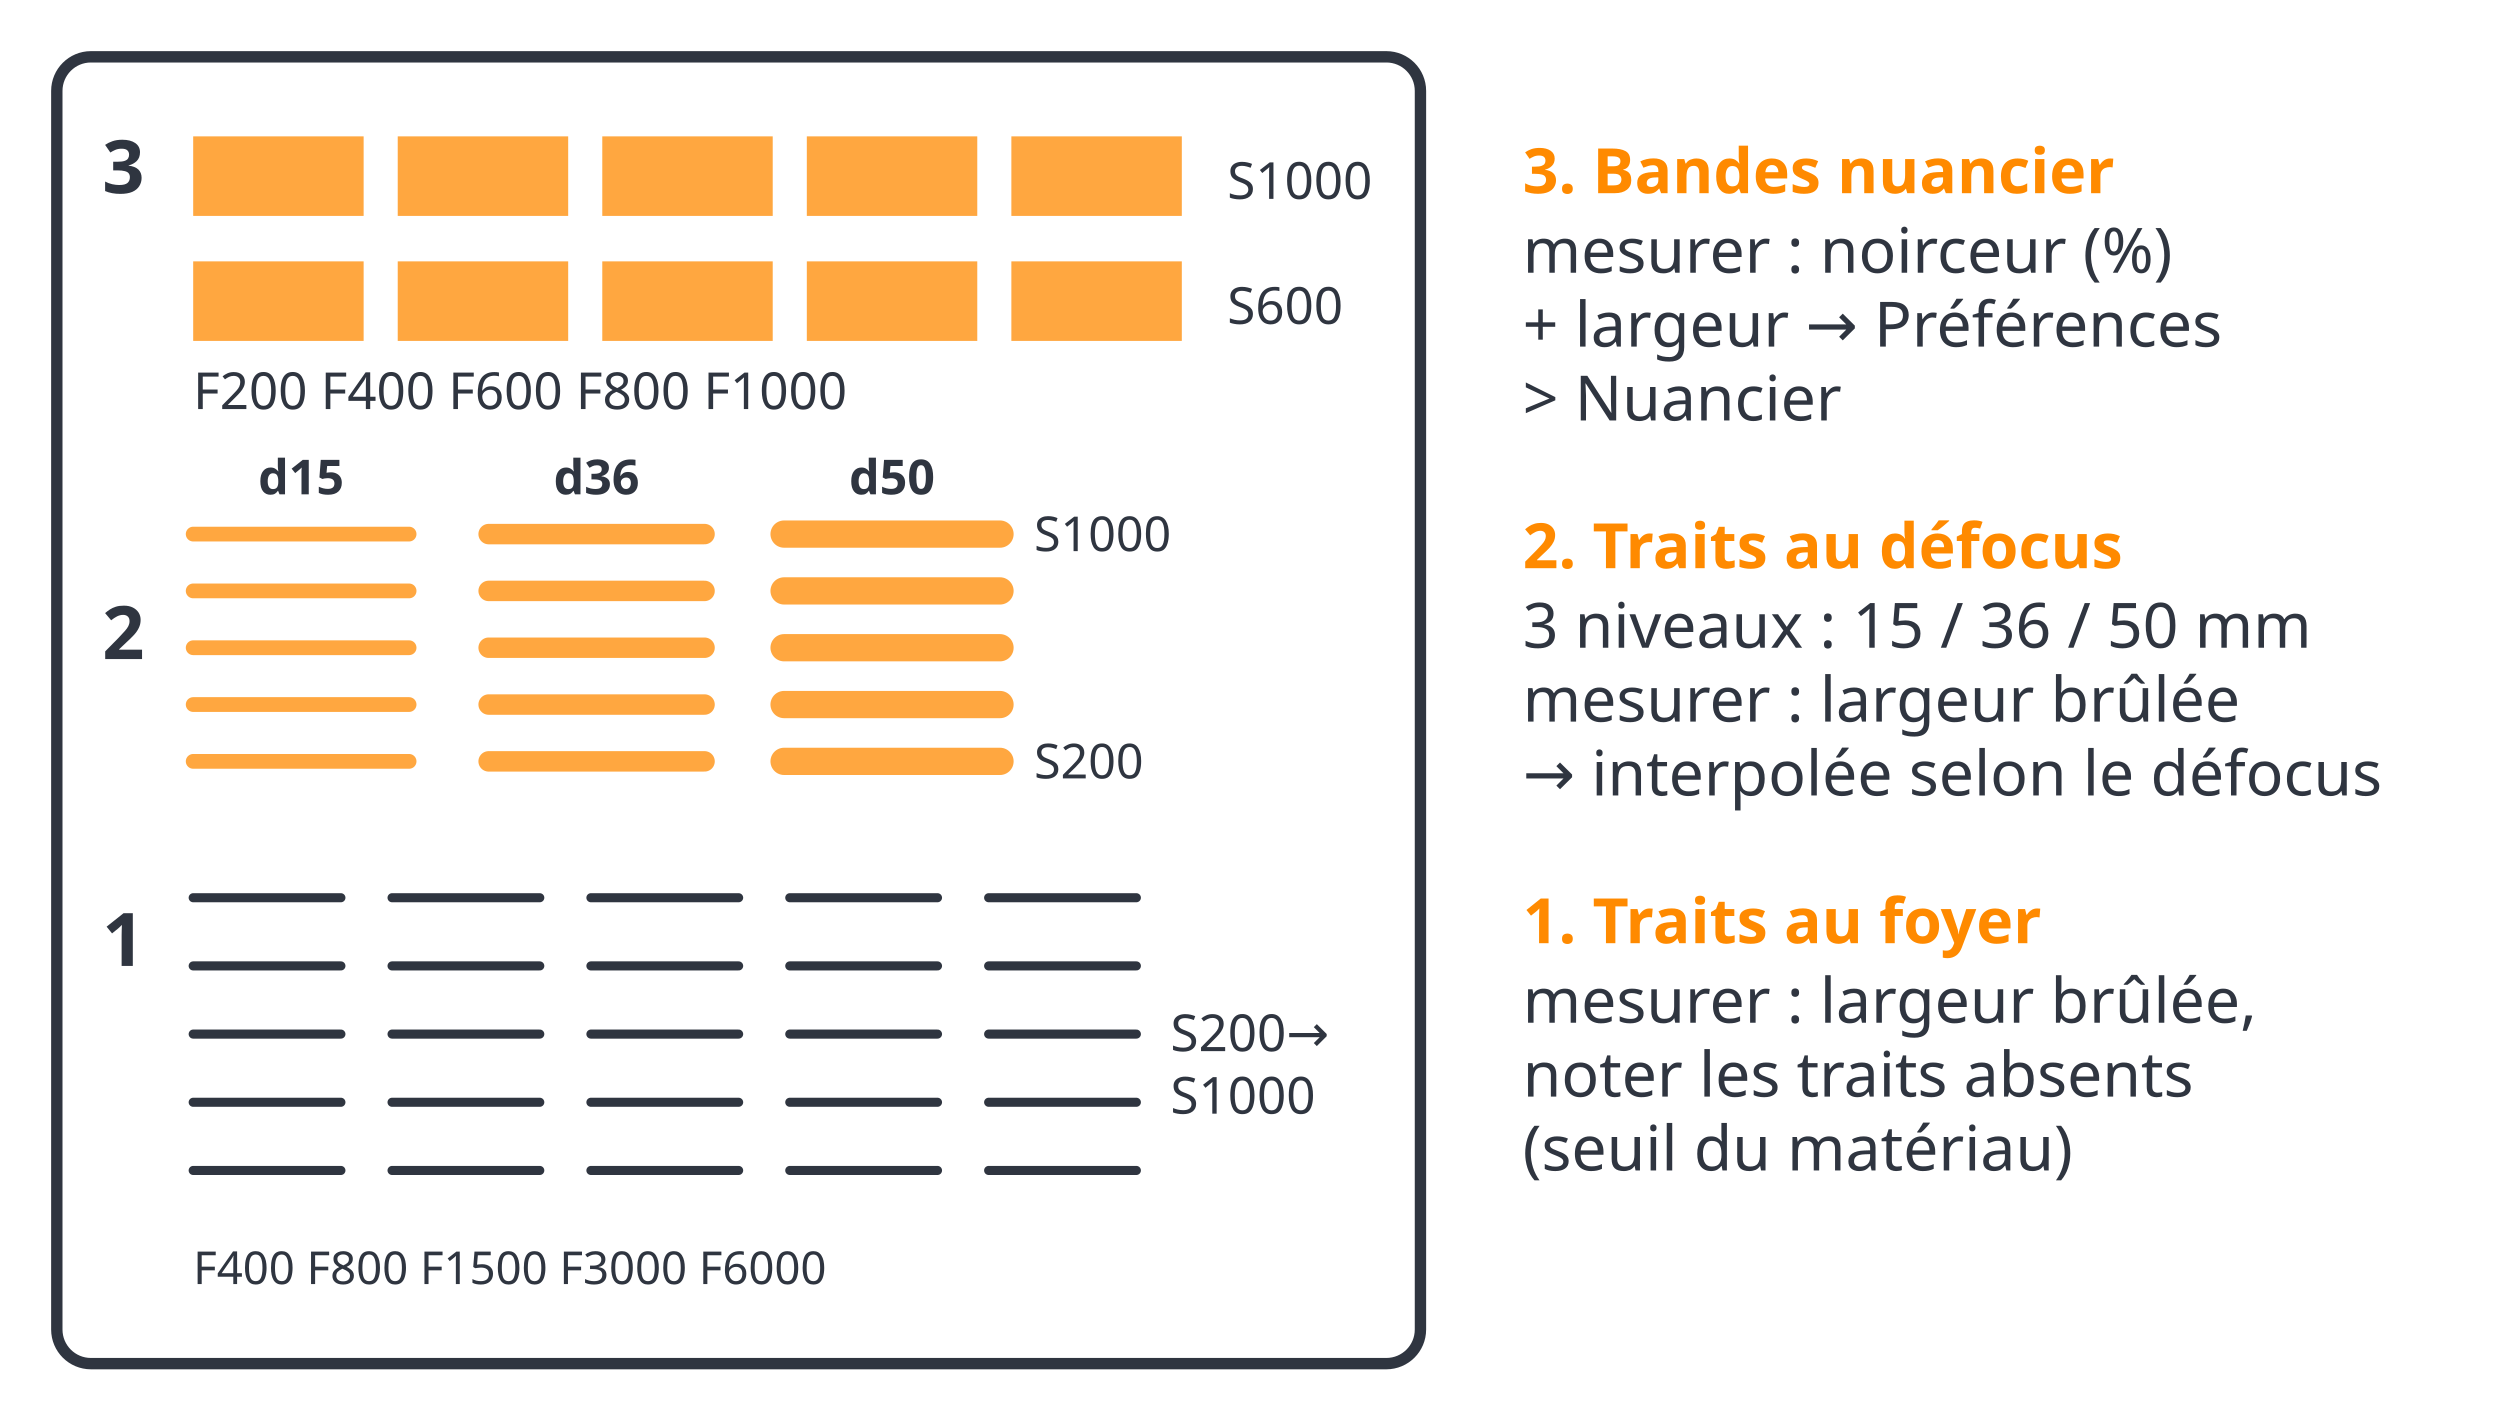
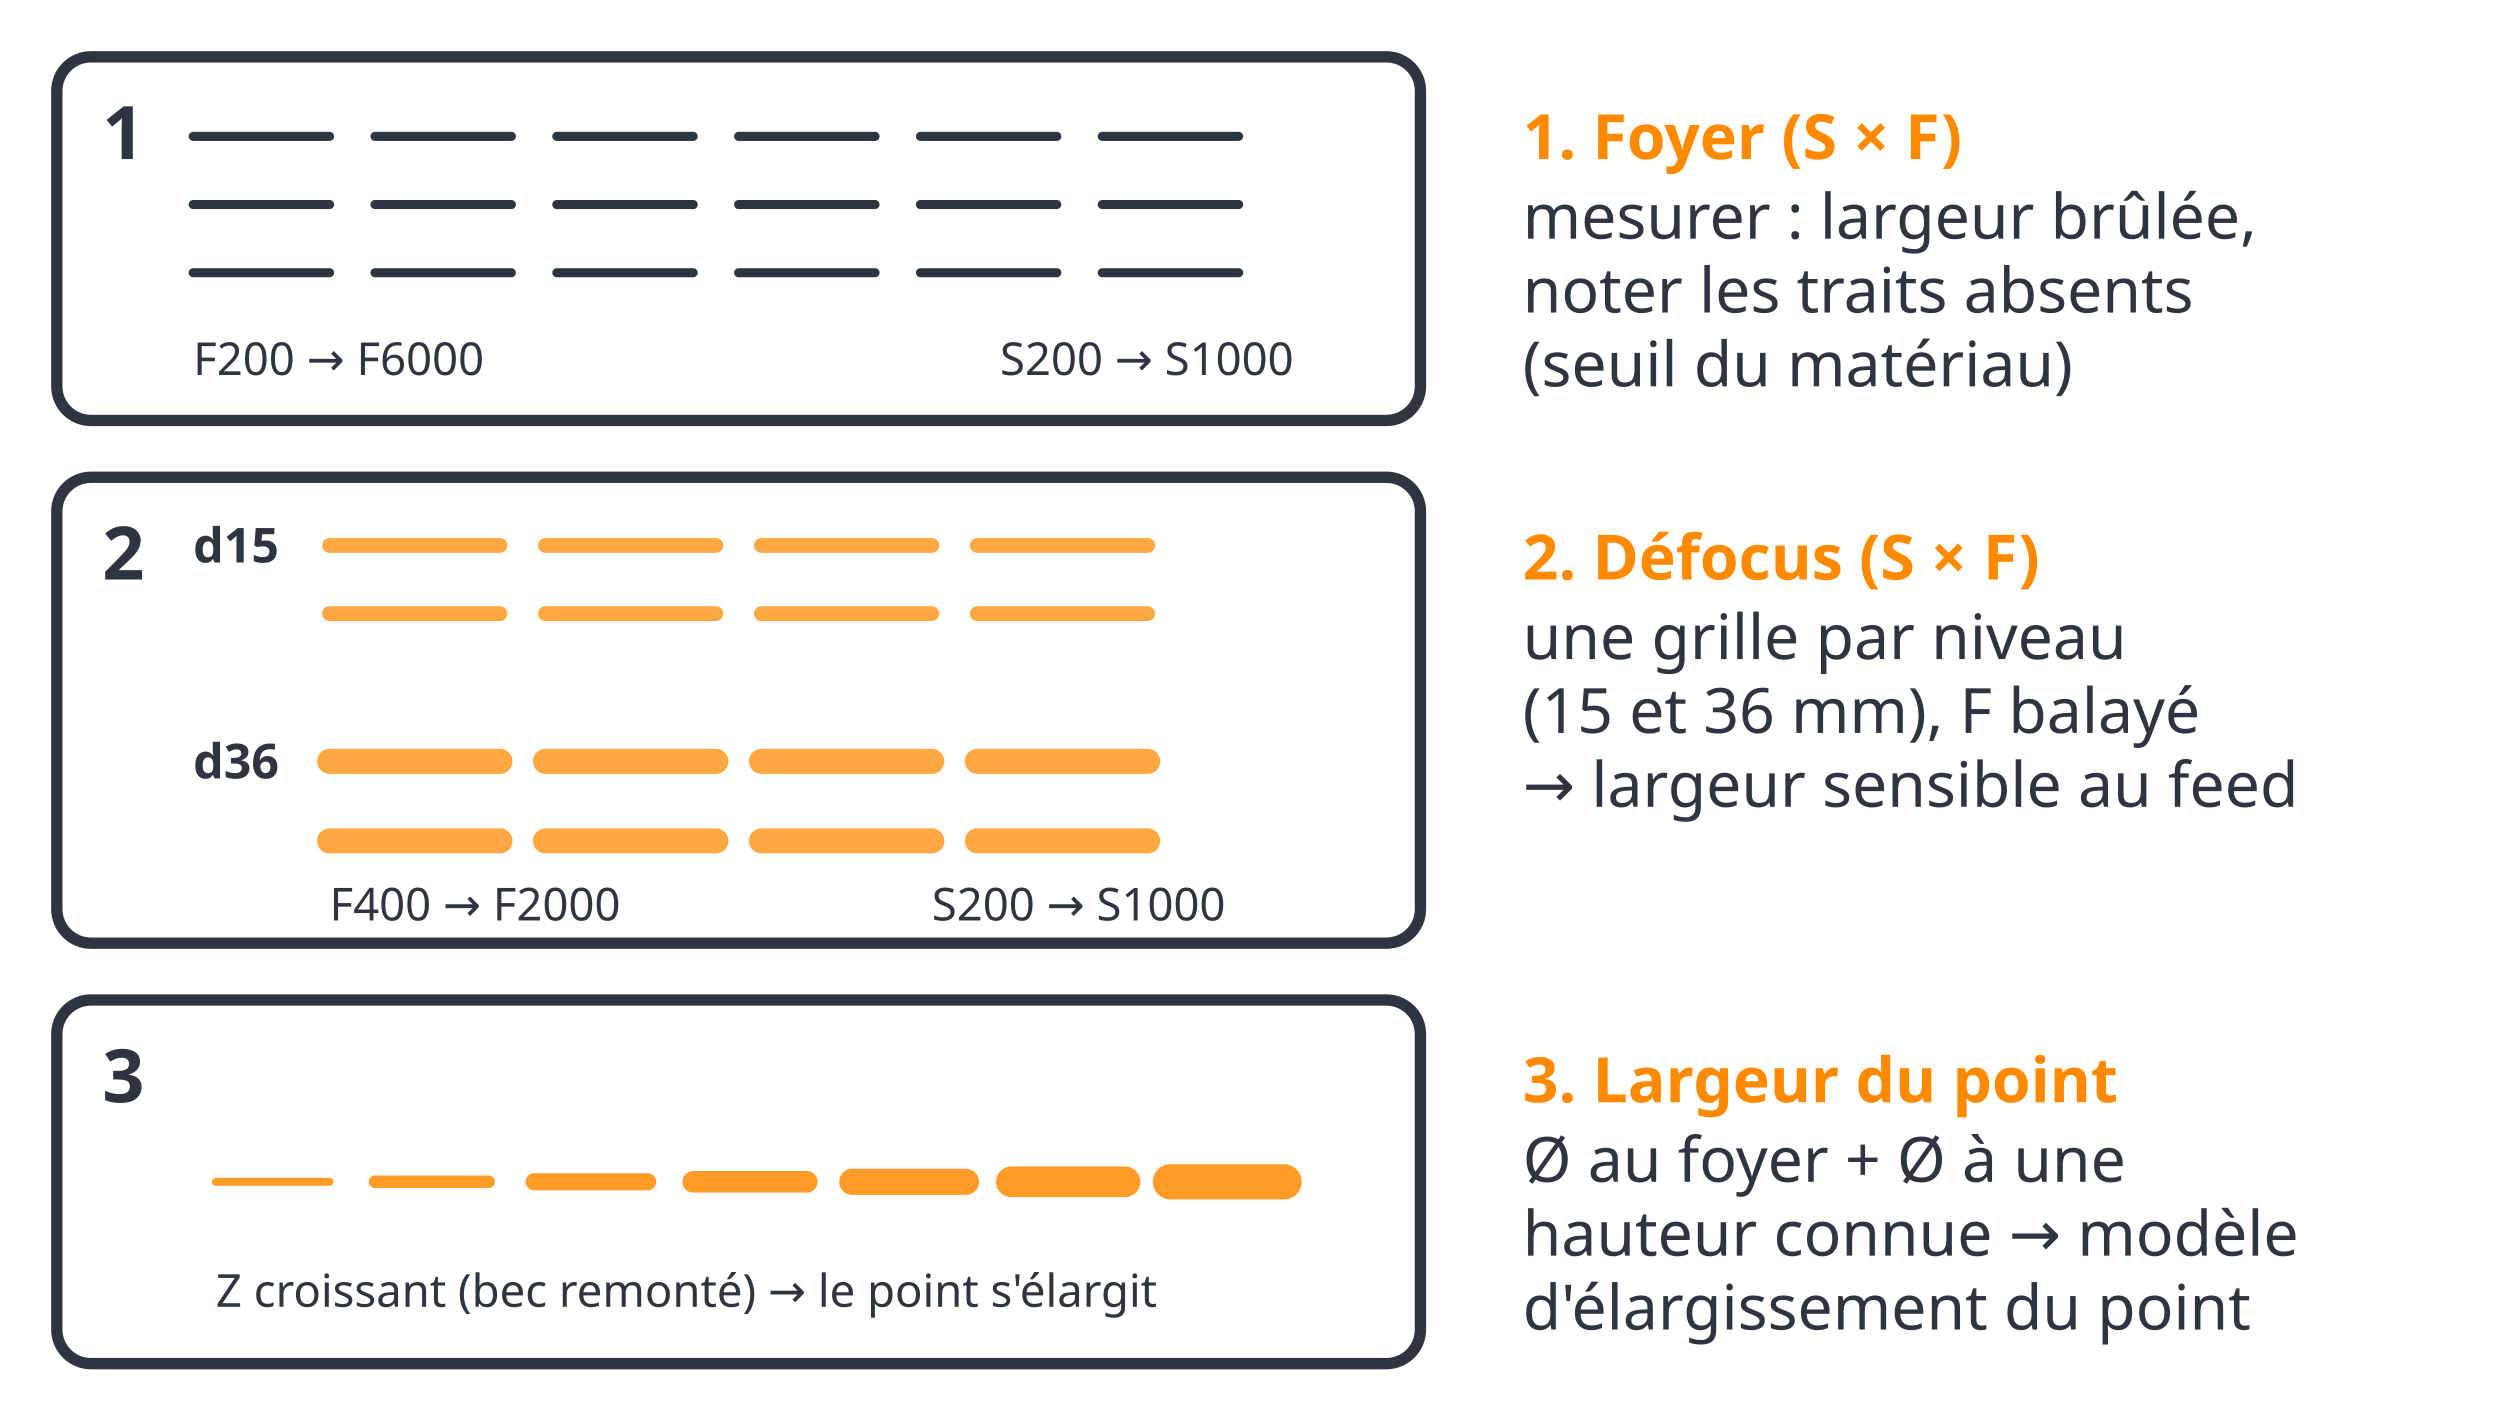
<svg xmlns="http://www.w3.org/2000/svg" viewBox="0 0 440 250">
-   <rect x="10" y="10" width="240" height="230" rx="6" fill="none" stroke="#2f3540" stroke-width="2" />
-   <text x="18" y="34" font-family="sans-serif" font-size="13" fill="#2f3540" font-weight="bold">3</text>
-   <g fill="#ff8a00" opacity="0.75">
-     <rect x="34" y="24" width="30" height="14" />
-     <rect x="70" y="24" width="30" height="14" />
-     <rect x="106" y="24" width="30" height="14" />
-     <rect x="142" y="24" width="30" height="14" />
-     <rect x="178" y="24" width="30" height="14" />
-     <rect x="34" y="46" width="30" height="14" />
-     <rect x="70" y="46" width="30" height="14" />
-     <rect x="106" y="46" width="30" height="14" />
-     <rect x="142" y="46" width="30" height="14" />
-     <rect x="178" y="46" width="30" height="14" />
+   <rect x="10" y="10" width="240" height="64" rx="6" fill="none" stroke="#2f3540" stroke-width="2" />
+   <text x="18" y="28" font-family="sans-serif" font-size="13" fill="#2f3540" font-weight="bold">1</text>
+   <g stroke="#2f3540" stroke-width="1.6" stroke-linecap="round">
+     <line x1="34" y1="24" x2="58" y2="24" />
+     <line x1="66" y1="24" x2="90" y2="24" />
+     <line x1="98" y1="24" x2="122" y2="24" />
+     <line x1="130" y1="24" x2="154" y2="24" />
+     <line x1="162" y1="24" x2="186" y2="24" />
+     <line x1="194" y1="24" x2="218" y2="24" />
+     <line x1="34" y1="36" x2="58" y2="36" />
+     <line x1="66" y1="36" x2="90" y2="36" />
+     <line x1="98" y1="36" x2="122" y2="36" />
+     <line x1="130" y1="36" x2="154" y2="36" />
+     <line x1="162" y1="36" x2="186" y2="36" />
+     <line x1="194" y1="36" x2="218" y2="36" />
+     <line x1="34" y1="48" x2="58" y2="48" />
+     <line x1="66" y1="48" x2="90" y2="48" />
+     <line x1="98" y1="48" x2="122" y2="48" />
+     <line x1="130" y1="48" x2="154" y2="48" />
+     <line x1="162" y1="48" x2="186" y2="48" />
+     <line x1="194" y1="48" x2="218" y2="48" />
  </g>
-   <text x="216" y="35" font-family="sans-serif" font-size="9" fill="#2f3540">S1000</text>
-   <text x="216" y="57" font-family="sans-serif" font-size="9" fill="#2f3540">S600</text>
-   <text x="34" y="72" font-family="sans-serif" font-size="9" fill="#2f3540">F200  F400  F600  F800  F1000</text>
-   <text x="18" y="116" font-family="sans-serif" font-size="13" fill="#2f3540" font-weight="bold">2</text>
-   <g font-family="sans-serif" font-size="8.5" fill="#2f3540" text-anchor="middle" font-weight="bold">
-     <text x="53" y="87">d15</text>
-     <text x="105" y="87">d36</text>
-     <text x="157" y="87">d50</text>
+   <text x="34" y="66" font-family="sans-serif" font-size="8" fill="#2f3540">F200 → F6000</text>
+   <text x="176" y="66" font-family="sans-serif" font-size="8" fill="#2f3540">S200 → S1000</text>
+   <rect x="10" y="84" width="240" height="82" rx="6" fill="none" stroke="#2f3540" stroke-width="2" />
+   <text x="18" y="102" font-family="sans-serif" font-size="13" fill="#2f3540" font-weight="bold">2</text>
+   <g font-family="sans-serif" font-size="8.5" fill="#2f3540" font-weight="bold">
+     <text x="34" y="99">d15</text>
+     <text x="34" y="137">d36</text>
  </g>
  <g stroke="#ff8a00" stroke-linecap="round" opacity="0.75">
    <g stroke-width="2.6">
-       <line x1="34" y1="94" x2="72" y2="94" />
-       <line x1="34" y1="104" x2="72" y2="104" />
-       <line x1="34" y1="114" x2="72" y2="114" />
-       <line x1="34" y1="124" x2="72" y2="124" />
-       <line x1="34" y1="134" x2="72" y2="134" />
+       <line x1="58" y1="96" x2="88" y2="96" />
+       <line x1="96" y1="96" x2="126" y2="96" />
+       <line x1="134" y1="96" x2="164" y2="96" />
+       <line x1="172" y1="96" x2="202" y2="96" />
+       <line x1="58" y1="108" x2="88" y2="108" />
+       <line x1="96" y1="108" x2="126" y2="108" />
+       <line x1="134" y1="108" x2="164" y2="108" />
+       <line x1="172" y1="108" x2="202" y2="108" />
    </g>
-     <g stroke-width="3.6">
-       <line x1="86" y1="94" x2="124" y2="94" />
-       <line x1="86" y1="104" x2="124" y2="104" />
-       <line x1="86" y1="114" x2="124" y2="114" />
-       <line x1="86" y1="124" x2="124" y2="124" />
-       <line x1="86" y1="134" x2="124" y2="134" />
-     </g>
-     <g stroke-width="4.8">
-       <line x1="138" y1="94" x2="176" y2="94" />
-       <line x1="138" y1="104" x2="176" y2="104" />
-       <line x1="138" y1="114" x2="176" y2="114" />
-       <line x1="138" y1="124" x2="176" y2="124" />
-       <line x1="138" y1="134" x2="176" y2="134" />
+     <g stroke-width="4.4">
+       <line x1="58" y1="134" x2="88" y2="134" />
+       <line x1="96" y1="134" x2="126" y2="134" />
+       <line x1="134" y1="134" x2="164" y2="134" />
+       <line x1="172" y1="134" x2="202" y2="134" />
+       <line x1="58" y1="148" x2="88" y2="148" />
+       <line x1="96" y1="148" x2="126" y2="148" />
+       <line x1="134" y1="148" x2="164" y2="148" />
+       <line x1="172" y1="148" x2="202" y2="148" />
    </g>
  </g>
-   <text x="182" y="97" font-family="sans-serif" font-size="8.5" fill="#2f3540">S1000</text>
-   <text x="182" y="137" font-family="sans-serif" font-size="8.5" fill="#2f3540">S200</text>
-   <text x="18" y="170" font-family="sans-serif" font-size="13" fill="#2f3540" font-weight="bold">1</text>
-   <g stroke="#2f3540" stroke-width="1.6" stroke-linecap="round">
-     <line x1="34" y1="158" x2="60" y2="158" />
-     <line x1="69" y1="158" x2="95" y2="158" />
-     <line x1="104" y1="158" x2="130" y2="158" />
-     <line x1="139" y1="158" x2="165" y2="158" />
-     <line x1="174" y1="158" x2="200" y2="158" />
-     <line x1="34" y1="170" x2="60" y2="170" />
-     <line x1="69" y1="170" x2="95" y2="170" />
-     <line x1="104" y1="170" x2="130" y2="170" />
-     <line x1="139" y1="170" x2="165" y2="170" />
-     <line x1="174" y1="170" x2="200" y2="170" />
-     <line x1="34" y1="182" x2="60" y2="182" />
-     <line x1="69" y1="182" x2="95" y2="182" />
-     <line x1="104" y1="182" x2="130" y2="182" />
-     <line x1="139" y1="182" x2="165" y2="182" />
-     <line x1="174" y1="182" x2="200" y2="182" />
-     <line x1="34" y1="194" x2="60" y2="194" />
-     <line x1="69" y1="194" x2="95" y2="194" />
-     <line x1="104" y1="194" x2="130" y2="194" />
-     <line x1="139" y1="194" x2="165" y2="194" />
-     <line x1="174" y1="194" x2="200" y2="194" />
-     <line x1="34" y1="206" x2="60" y2="206" />
-     <line x1="69" y1="206" x2="95" y2="206" />
-     <line x1="104" y1="206" x2="130" y2="206" />
-     <line x1="139" y1="206" x2="165" y2="206" />
-     <line x1="174" y1="206" x2="200" y2="206" />
+   <text x="58" y="162" font-family="sans-serif" font-size="8" fill="#2f3540">F400 → F2000</text>
+   <text x="164" y="162" font-family="sans-serif" font-size="8" fill="#2f3540">S200 → S1000</text>
+   <rect x="10" y="176" width="240" height="64" rx="6" fill="none" stroke="#2f3540" stroke-width="2" />
+   <text x="18" y="194" font-family="sans-serif" font-size="13" fill="#2f3540" font-weight="bold">3</text>
+   <g stroke="#ff8a00" stroke-linecap="round" opacity="0.85">
+     <line x1="38" y1="208" x2="58" y2="208" stroke-width="1.4" />
+     <line x1="66" y1="208" x2="86" y2="208" stroke-width="2.2" />
+     <line x1="94" y1="208" x2="114" y2="208" stroke-width="3.0" />
+     <line x1="122" y1="208" x2="142" y2="208" stroke-width="3.8" />
+     <line x1="150" y1="208" x2="170" y2="208" stroke-width="4.6" />
+     <line x1="178" y1="208" x2="198" y2="208" stroke-width="5.4" />
+     <line x1="206" y1="208" x2="226" y2="208" stroke-width="6.2" />
  </g>
-   <text x="34" y="226" font-family="sans-serif" font-size="8" fill="#2f3540">F400   F800   F1500   F3000   F6000</text>
-   <text x="206" y="185" font-family="sans-serif" font-size="9" fill="#2f3540">S200→</text>
-   <text x="206" y="196" font-family="sans-serif" font-size="9" fill="#2f3540">S1000</text>
+   <text x="38" y="230" font-family="sans-serif" font-size="8" fill="#2f3540">Z croissant (bec remonté) → le point s'élargit</text>
  <g font-family="sans-serif" font-size="11">
-     <text x="268" y="34" fill="#ff8a00" font-weight="bold">3. Bandes nuancier</text>
-     <text x="268" y="48" fill="#2f3540">mesurer : noirceur (%)</text>
-     <text x="268" y="61" fill="#2f3540">+ largeur → Préférences</text>
-     <text x="268" y="74" fill="#2f3540">&gt; Nuancier</text>
-     <text x="268" y="100" fill="#ff8a00" font-weight="bold">2. Traits au défocus</text>
-     <text x="268" y="114" fill="#2f3540">3 niveaux : 15 / 36 / 50 mm</text>
-     <text x="268" y="127" fill="#2f3540">mesurer : largeur brûlée</text>
-     <text x="268" y="140" fill="#2f3540">→ interpolée selon le défocus</text>
-     <text x="268" y="166" fill="#ff8a00" font-weight="bold">1. Traits au foyer</text>
-     <text x="268" y="180" fill="#2f3540">mesurer : largeur brûlée,</text>
-     <text x="268" y="193" fill="#2f3540">noter les traits absents</text>
-     <text x="268" y="206" fill="#2f3540">(seuil du matériau)</text>
+     <text x="268" y="28" fill="#ff8a00" font-weight="bold">1. Foyer (S × F)</text>
+     <text x="268" y="42" fill="#2f3540">mesurer : largeur brûlée,</text>
+     <text x="268" y="55" fill="#2f3540">noter les traits absents</text>
+     <text x="268" y="68" fill="#2f3540">(seuil du matériau)</text>
+     <text x="268" y="102" fill="#ff8a00" font-weight="bold">2. Défocus (S × F)</text>
+     <text x="268" y="116" fill="#2f3540">une grille par niveau</text>
+     <text x="268" y="129" fill="#2f3540">(15 et 36 mm), F balayé</text>
+     <text x="268" y="142" fill="#2f3540">→ largeur sensible au feed</text>
+     <text x="268" y="194" fill="#ff8a00" font-weight="bold">3. Largeur du point</text>
+     <text x="268" y="208" fill="#2f3540">Ø au foyer + Ø à une</text>
+     <text x="268" y="221" fill="#2f3540">hauteur connue → modèle</text>
+     <text x="268" y="234" fill="#2f3540">d'élargissement du point</text>
  </g>
</svg>
